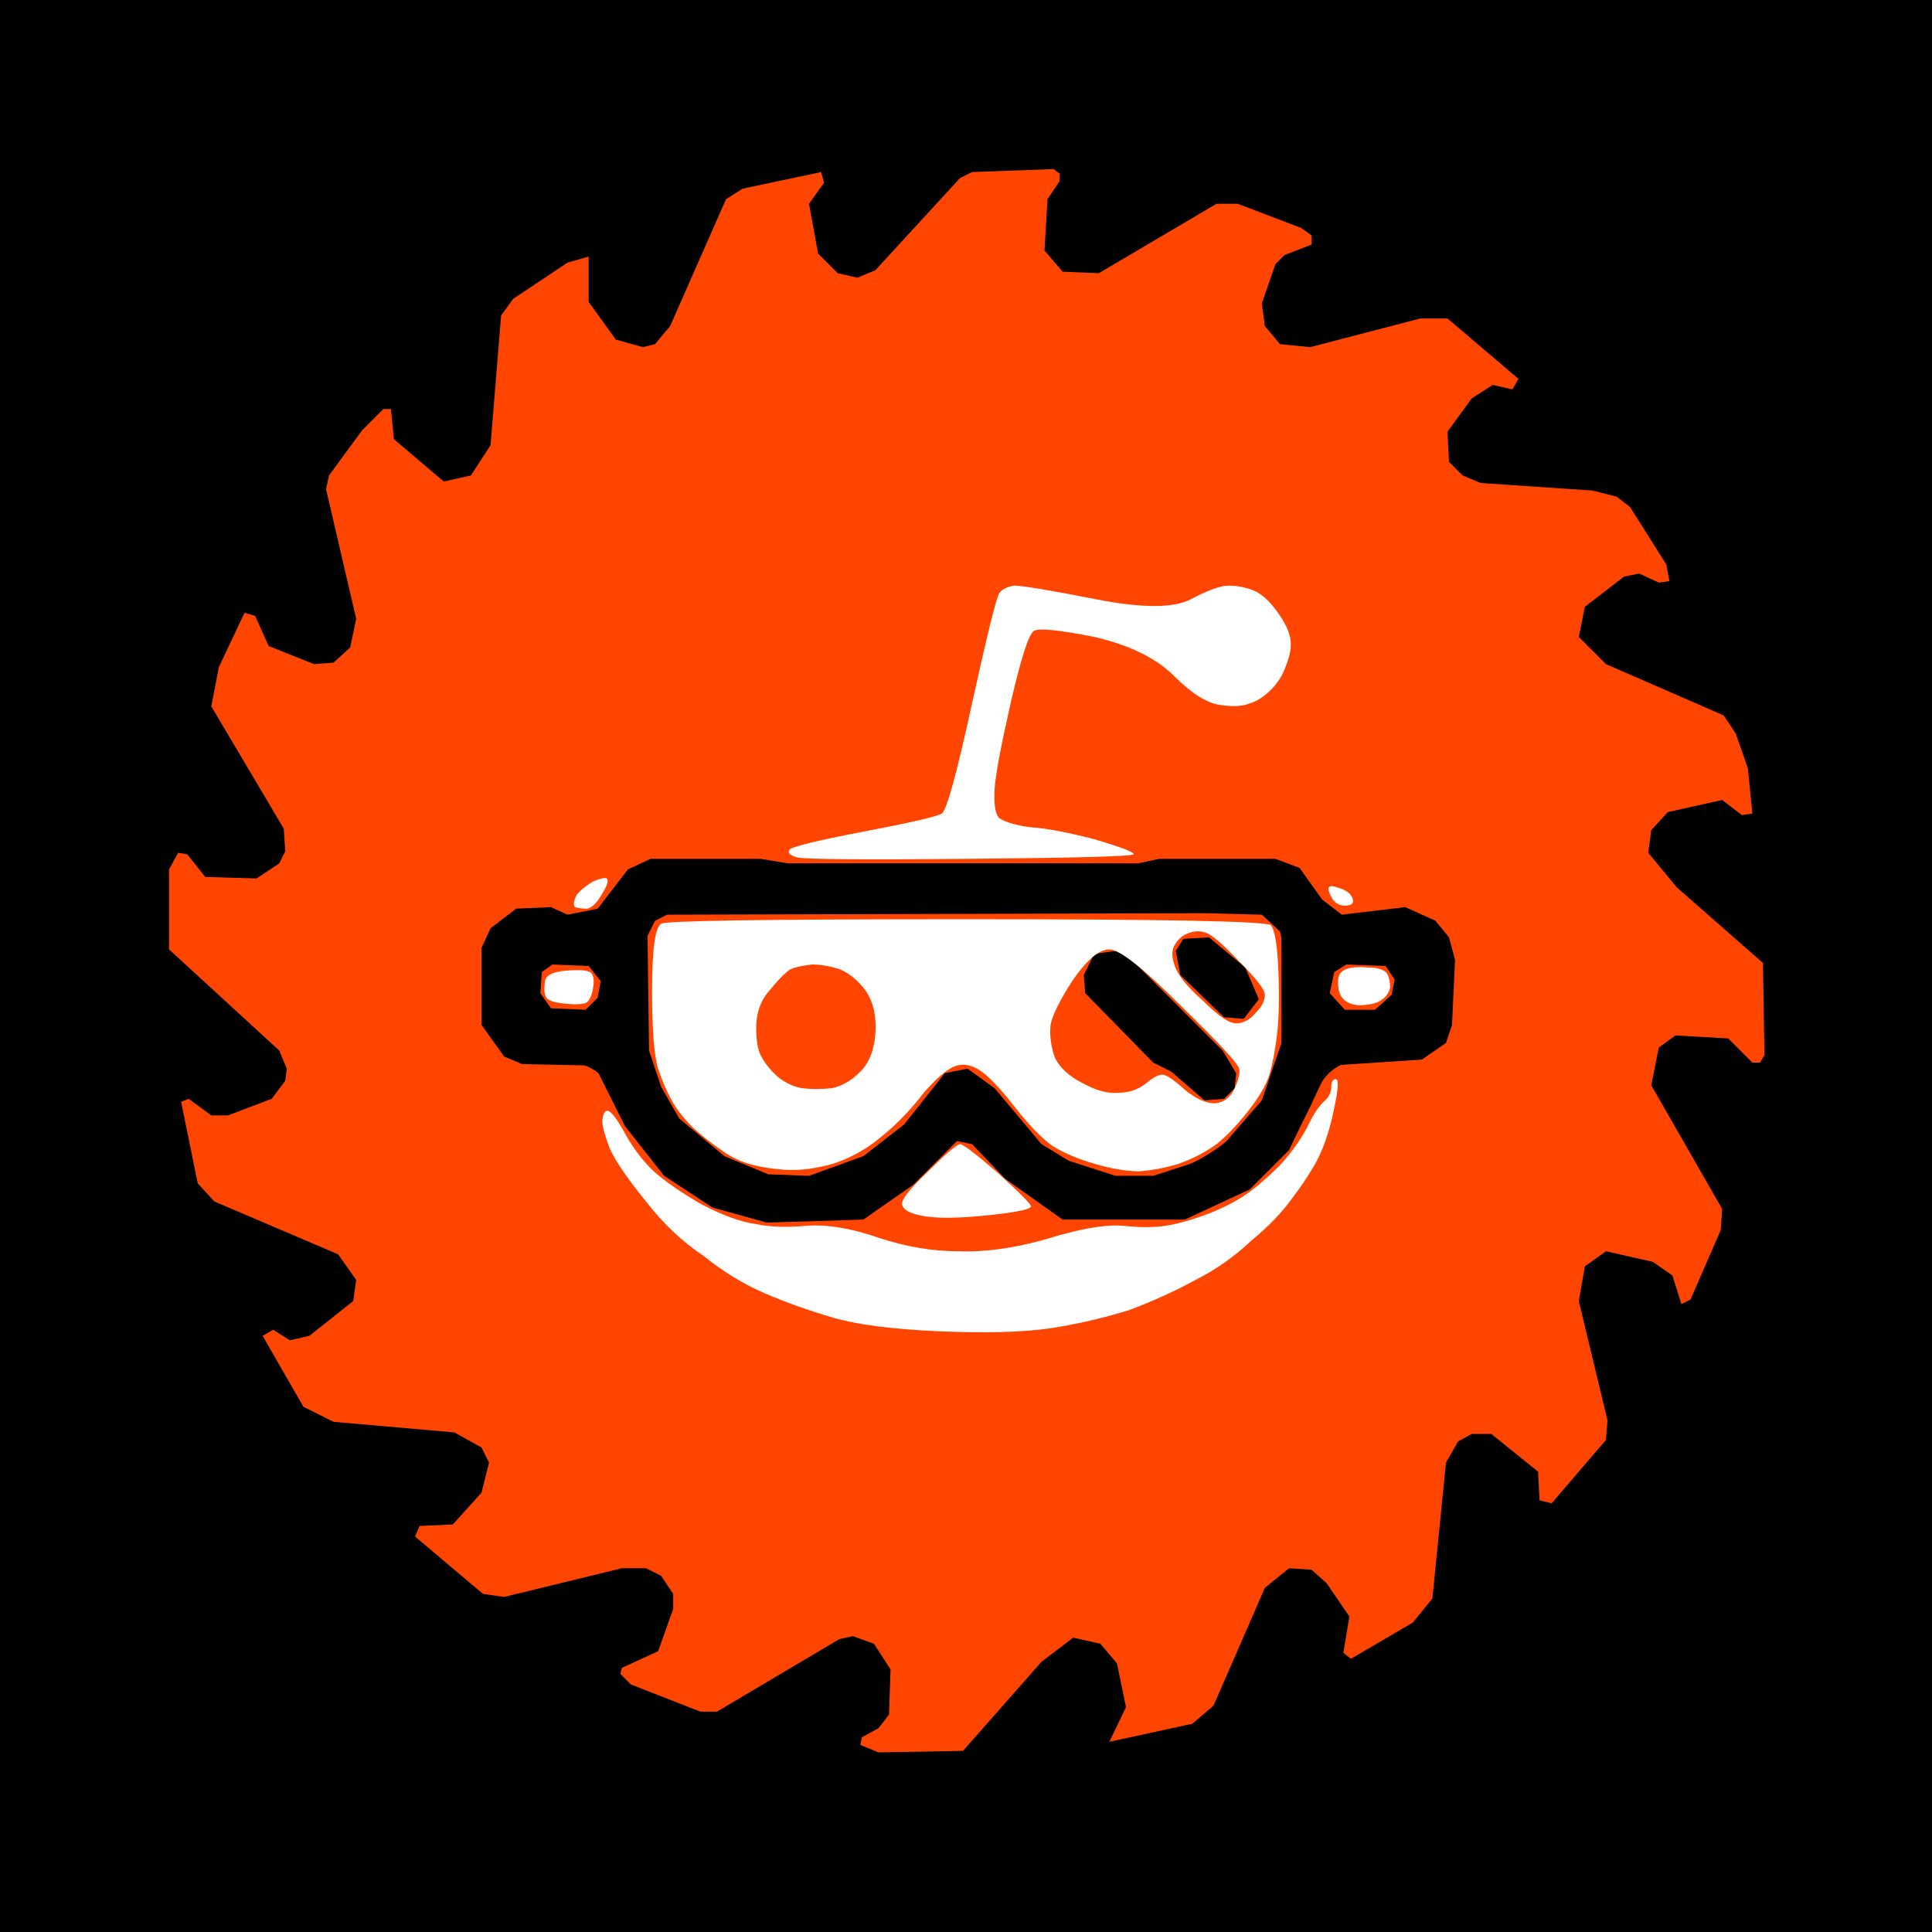
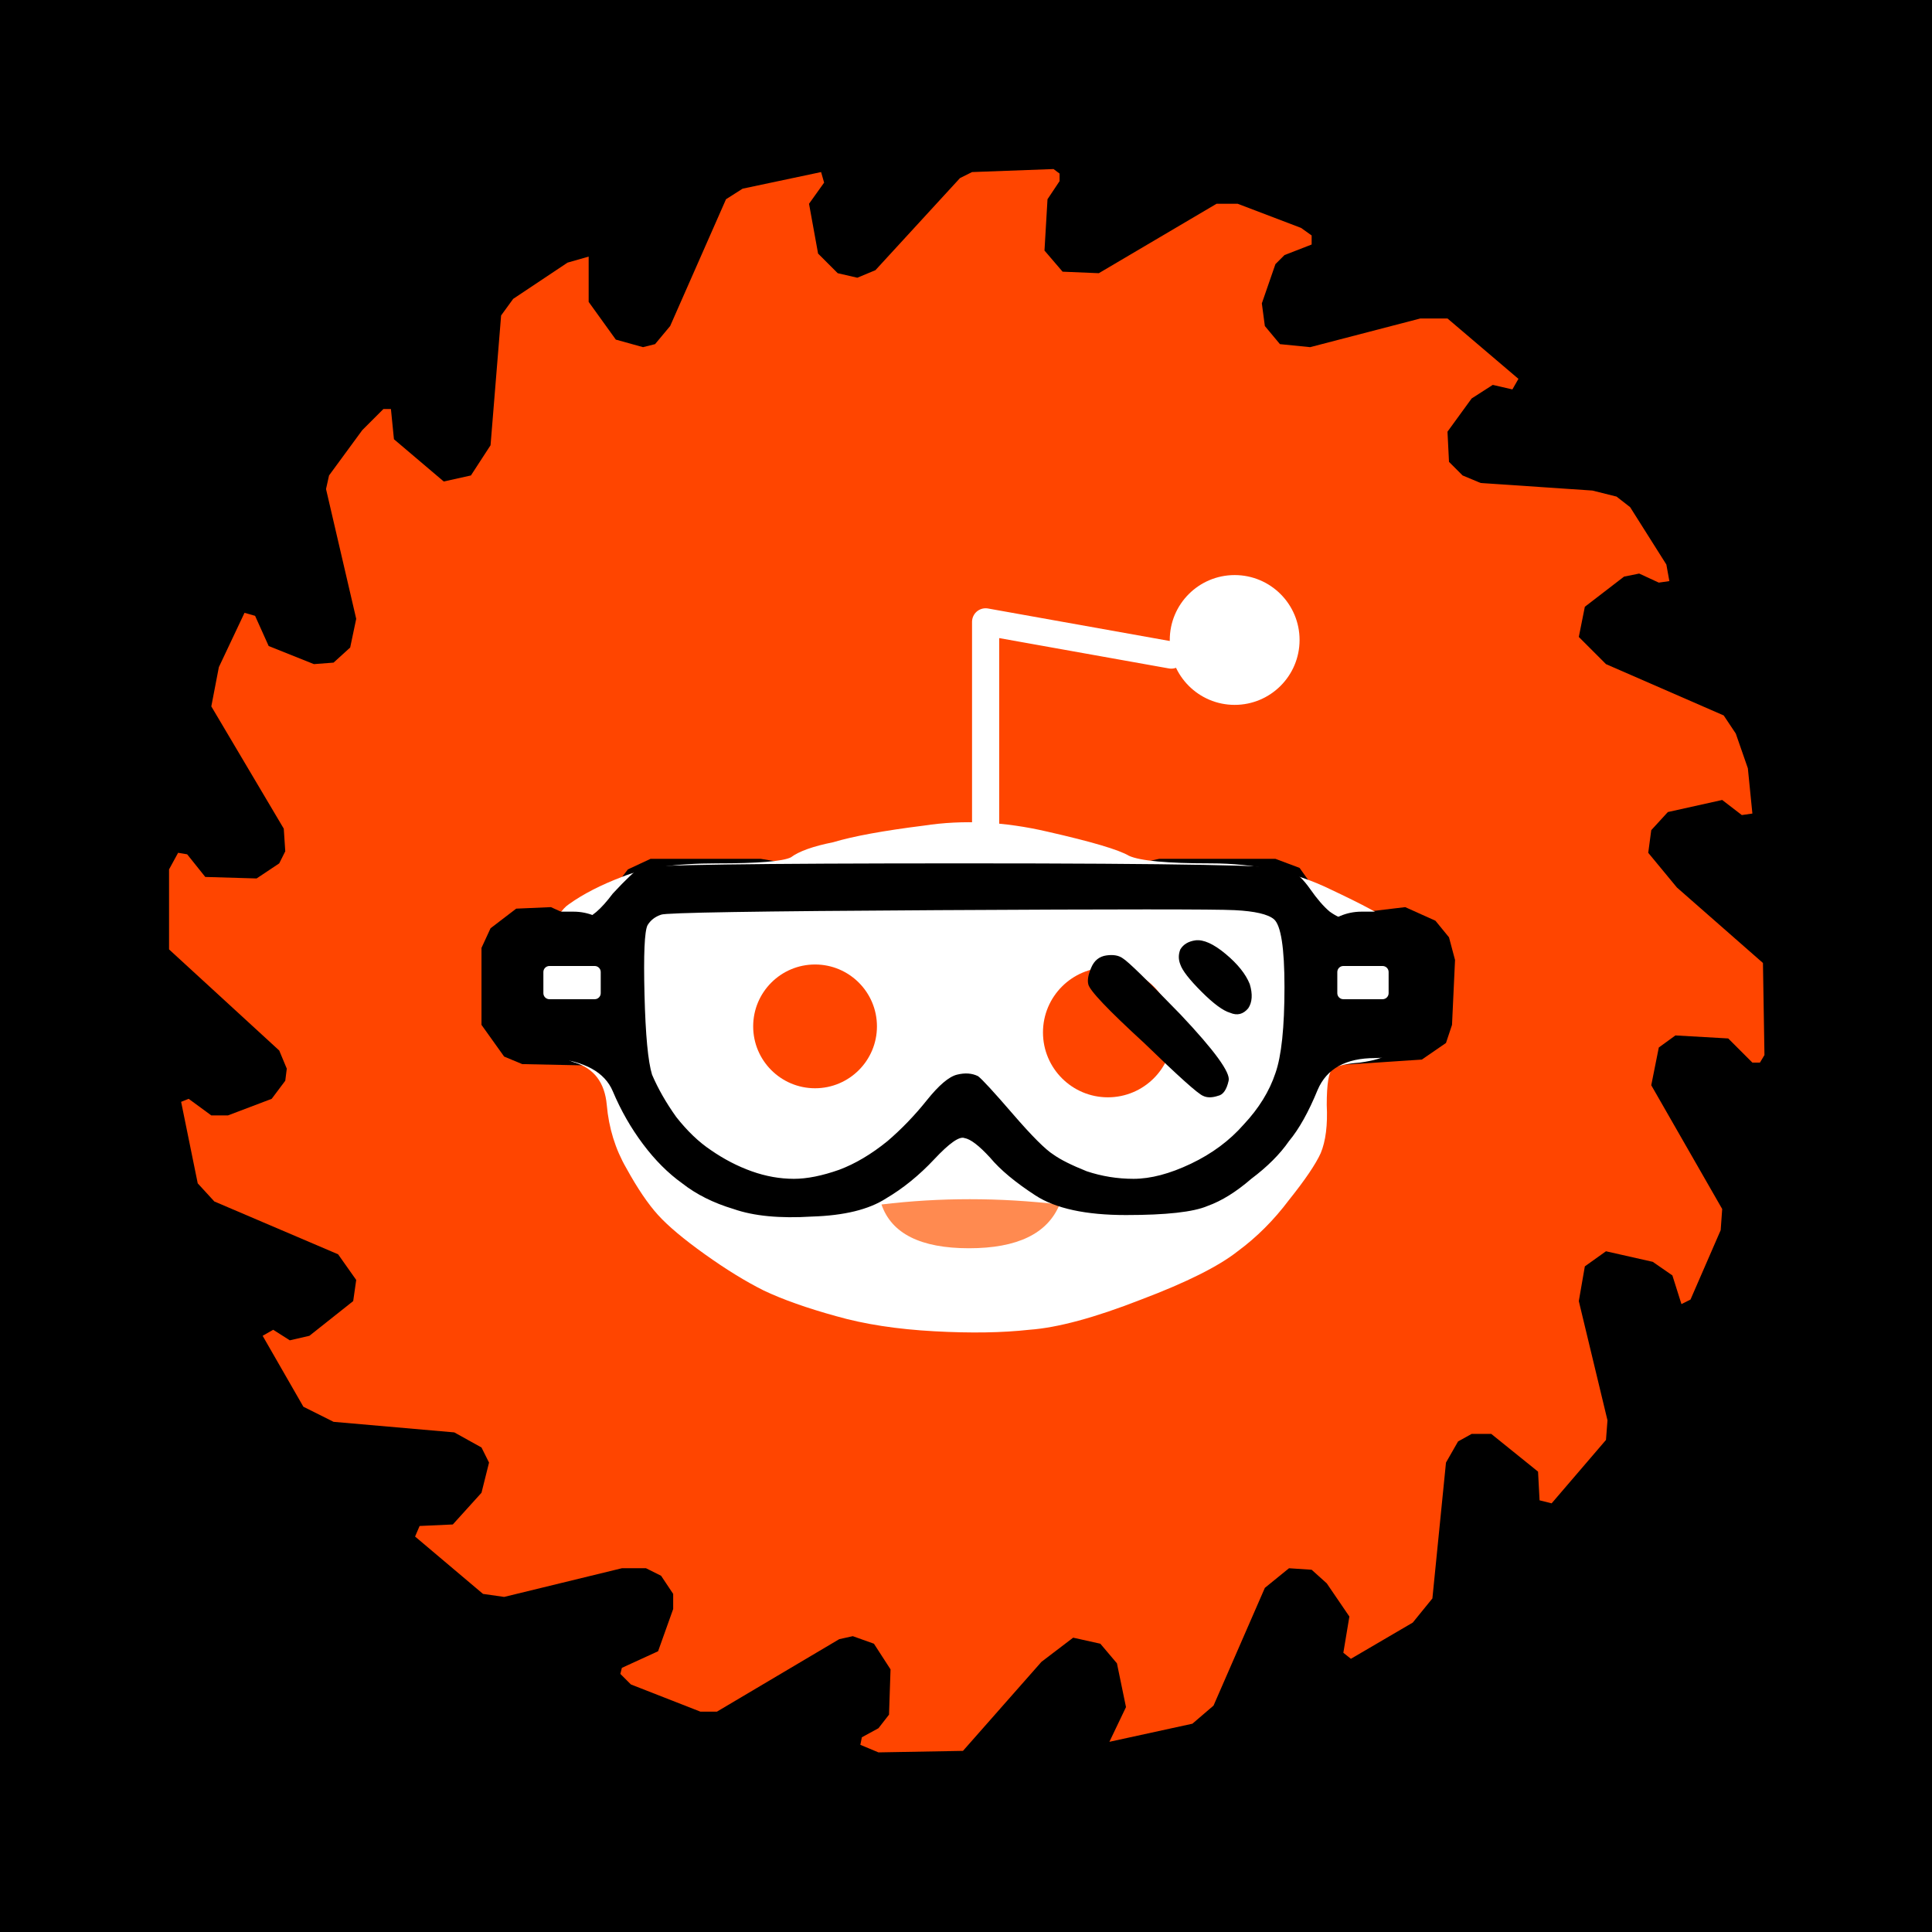
<svg xmlns="http://www.w3.org/2000/svg" viewBox="0 0 128 128">
  <rect width="128" height="128" fill="#000" />
  <path fill="#ff4500" d="M88.4 64.4 88.1 65.8 89.1 66.9 91.1 66.9 92.2 65.9 92.4 64.9 91.8 64.0 89.2 63.9ZM35.9 64.4 35.8 65.8 36.5 66.8 38.8 66.9 39.6 66.1 39.8 65.0 39.0 64.0 36.6 63.9ZM84.9 61.8 83.6 60.6 79.8 60.5 44.2 60.6 43.4 61.0 42.9 62.0 43.0 69.6 43.8 72.0 45.0 74.1 48.0 76.6 50.9 77.8 53.6 77.9 57.2 76.6 59.9 74.5 62.6 71.1 64.1 70.8 65.9 72.1 69.0 75.8 70.8 76.9 73.9 77.9 76.4 77.9 79.2 77.0 81.0 75.9 83.6 72.9 84.9 69.1ZM72.5 63.2 73.9 63.0 74.8 63.4 81.0 69.6 81.9 71.1 81.8 72.1 81.1 72.8 79.8 72.9 77.6 71.0 76.4 70.4 71.9 65.8 71.8 64.6ZM78.4 62.2 80.1 62.1 82.5 64.1 83.4 66.2 82.4 67.5 81.1 67.4 78.2 64.6 77.9 63.0ZM69.8 11.2 64.4 11.4 63.6 11.8 58.0 17.9 56.8 18.4 55.5 18.1 54.2 16.8 53.6 13.5 54.6 12.1 54.4 11.4 49.2 12.5 48.1 13.2 44.4 21.6 43.4 22.8 42.6 23.0 40.8 22.5 39.0 20.0 39.0 17.0 37.6 17.4 34.0 19.8 33.2 20.9 32.5 29.5 31.2 31.5 29.4 31.9 26.1 29.1 25.9 27.1 25.4 27.1 24.0 28.5 21.8 31.5 21.6 32.4 23.6 41.0 23.2 42.9 22.1 43.9 20.8 44.0 17.8 42.8 16.9 40.8 16.2 40.6 14.5 44.2 14.0 46.8 18.8 54.9 18.9 56.4 18.5 57.2 17.0 58.2 13.6 58.1 12.4 56.6 11.8 56.5 11.2 57.6 11.2 62.9 18.5 69.6 19.0 70.8 18.9 71.6 18.0 72.8 15.1 73.9 14.0 73.9 12.5 72.8 12.0 73.0 13.1 78.4 14.2 79.6 22.4 83.1 23.6 84.8 23.4 86.2 20.5 88.5 19.2 88.8 18.1 88.1 17.4 88.5 20.1 93.2 22.1 94.2 30.1 94.9 31.9 95.9 32.4 96.9 31.9 98.9 30.0 101.0 27.8 101.1 27.5 101.8 32.0 105.6 33.4 105.8 41.2 103.9 42.8 103.9 43.8 104.4 44.6 105.6 44.6 106.6 43.6 109.4 41.2 110.5 41.1 110.9 41.8 111.6 46.4 113.4 47.5 113.4 55.6 108.6 56.5 108.4 57.9 108.9 59.0 110.6 58.9 113.6 58.2 114.5 57.1 115.1 57.0 115.6 58.2 116.1 63.8 116.0 69.0 110.1 71.1 108.5 72.9 108.9 74.0 110.2 74.6 113.1 73.5 115.4 79.0 114.2 80.4 113.0 83.8 105.2 85.4 103.9 86.9 104.0 87.9 104.9 89.4 107.1 89.0 109.5 89.5 109.9 93.6 107.5 94.9 105.9 95.8 96.9 96.6 95.5 97.5 95.0 98.8 95.0 101.9 97.5 102.0 99.4 102.8 99.6 106.4 95.4 106.5 94.1 104.6 86.2 105.0 83.9 106.4 82.9 109.5 83.6 110.8 84.5 111.4 86.4 112.0 86.1 114.0 81.5 114.1 80.1 109.4 71.9 109.9 69.4 111.0 68.6 114.5 68.8 116.1 70.4 116.6 70.4 116.9 69.9 116.8 63.8 111.1 58.8 109.2 56.5 109.4 55.0 110.5 53.8 114.1 53.0 115.4 54.0 116.1 53.9 115.8 50.9 115.0 48.6 114.2 47.4 106.4 44.0 104.6 42.2 105.0 40.2 107.6 38.2 108.6 38.0 109.9 38.6 110.6 38.5 110.4 37.4 108.0 33.6 107.1 32.9 105.5 32.5 98.1 32.0 96.9 31.5 96.0 30.6 95.9 28.6 97.5 26.4 98.9 25.5 100.2 25.8 100.6 25.1 95.9 21.1 94.1 21.1 86.8 23.0 84.8 22.8 83.8 21.6 83.6 20.1 84.5 17.5 85.1 16.9 86.9 16.2 86.9 15.6 86.2 15.1 82.0 13.5 80.6 13.5 72.8 18.1 70.4 18.0 69.2 16.6 69.4 13.2 70.2 12.0 70.2 11.5ZM31.9 62.8 32.5 61.5 34.2 60.2 36.5 60.1 37.6 60.6 39.6 60.2 41.6 57.6 43.1 56.9 50.4 56.9 52.2 57.2 75.4 57.2 76.8 56.9 84.5 56.9 86.1 57.5 87.6 59.6 88.9 60.6 93.1 60.1 95.1 61.0 96.0 62.1 96.4 63.6 96.2 67.9 95.8 69.1 94.2 70.2 88.1 70.6 85.4 76.2 82.8 78.8 78.5 80.8 70.4 80.8 66.6 78.1 64.4 75.8 63.4 75.6 60.5 78.5 57.2 80.8 50.8 81.0 47.2 80.0 44.0 77.9 41.4 74.6 39.4 70.6 34.6 70.5 33.4 70.0 31.9 67.9Z" />
-   <path fill="#fff" fill-rule="evenodd" d="M61.4 77.7Q59.5 79.5 59.8 79.9Q60.0 80.4 61.4 80.6Q62.8 80.8 65.6 80.5Q68.4 80.2 68.3 79.9Q68.2 79.6 66.1 77.7Q63.9 75.8 63.6 75.8Q63.2 75.9 61.4 77.7ZM88.4 73.4Q88.8 71.5 88.5 71.5Q88.2 71.5 88.2 72.0Q88.2 72.5 87.8 72.9Q87.2 73.4 86.6 74.7Q85.9 76.0 84.8 77.2Q83.6 78.4 82.6 79.1Q81.6 79.8 80.1 80.4Q78.5 81.0 77.3 81.2Q76.1 81.4 74.3 81.2Q72.5 81.1 69.3 82.1Q66.1 83.0 63.5 82.9Q60.9 82.9 58.2 82.0Q55.6 81.1 53.6 81.2Q51.5 81.4 50.1 81.1Q48.6 80.9 46.5 79.8Q44.4 78.6 43.2 77.5Q42.1 76.4 41.3 74.9Q40.5 73.5 40.2 73.6Q40.0 73.6 39.9 74.2Q39.9 74.8 40.4 76.1Q41.0 77.4 42.8 79.6Q44.5 81.8 46.6 83.2Q48.6 84.8 50.7 85.7Q52.8 86.6 55.2 87.3Q57.6 88.0 62.2 88.2Q66.9 88.4 69.6 88.0Q72.2 87.6 74.8 86.8Q77.2 85.9 79.2 84.8Q81.2 83.8 82.9 82.2Q84.6 80.8 85.6 79.4Q86.6 78.1 87.3 76.8Q88.0 75.4 88.4 73.4ZM37.6 64.3Q36.1 64.4 36.1 65.1Q36.0 65.8 36.2 66.1Q36.4 66.4 37.5 66.5Q38.6 66.6 38.9 66.4Q39.2 66.1 39.3 65.4Q39.4 64.8 39.2 64.5Q39.0 64.2 37.6 64.3ZM89.0 64.3Q88.5 64.6 88.7 65.6Q88.9 66.5 90.0 66.6Q91.1 66.6 91.6 66.2Q92.0 65.9 92.1 65.4Q92.1 64.9 91.9 64.5Q91.6 64.1 90.6 64.1Q89.5 64.0 89.0 64.3ZM43.8 61.2Q43.2 61.6 43.2 65.6Q43.2 69.5 43.6 70.8Q44.0 72.0 44.5 72.9Q45.0 73.8 45.9 74.7Q46.9 75.6 47.8 76.2Q48.6 76.8 49.6 77.1Q50.6 77.4 52.0 77.5Q53.4 77.6 55.2 77.1Q57.0 76.5 58.4 75.3Q59.9 74.1 61.2 72.4Q62.6 70.8 63.4 70.6Q64.1 70.4 64.9 70.9Q65.8 71.5 67.2 73.3Q68.6 75.1 69.7 75.9Q70.8 76.6 72.5 77.1Q74.2 77.6 75.5 77.6Q76.8 77.5 78.1 77.1Q79.5 76.6 80.6 75.8Q81.6 75.0 82.7 73.6Q83.8 72.2 84.1 71.2Q84.4 70.2 84.6 68.6Q84.8 67.0 84.7 64.4Q84.6 61.8 84.2 61.3Q83.8 60.9 64.0 60.9Q44.2 60.9 43.8 61.2ZM52.4 64.2Q52.9 64.0 53.8 63.9Q54.6 63.9 55.6 64.2Q56.6 64.6 57.4 65.7Q58.1 66.8 58.0 68.4Q57.9 70.1 57.0 71.0Q56.1 71.9 55.1 72.1Q54.0 72.2 53.2 72.1Q52.4 72.0 51.6 71.4Q50.9 70.8 50.5 70.1Q50.1 69.5 50.1 68.1Q50.1 66.6 51.0 65.6Q51.9 64.5 52.4 64.2ZM71.1 64.9Q72.5 62.9 73.5 62.9Q74.5 62.9 78.2 66.6Q81.9 70.2 82.1 70.8Q82.2 71.2 81.8 72.1Q81.4 73.0 80.5 73.1Q79.6 73.1 78.5 72.2Q77.4 71.2 77.0 71.2Q76.6 71.2 75.9 71.8Q75.1 72.4 74.1 72.4Q73.1 72.5 71.8 71.8Q70.4 71.1 69.9 70.1Q69.5 69.0 69.6 67.9Q69.8 66.9 71.1 64.9ZM77.9 62.5Q78.2 62.0 78.8 61.8Q79.4 61.6 79.9 61.8Q80.5 62.0 82.1 63.7Q83.8 65.4 83.8 65.9Q83.8 66.5 83.2 67.1Q82.6 67.8 81.9 67.8Q81.2 67.8 79.7 66.3Q78.1 64.9 77.8 63.9Q77.5 63.0 77.9 62.5ZM88.6 58.8Q87.8 58.5 88.1 59.2Q88.4 60.0 89.1 60.0Q89.8 60.0 89.6 59.5Q89.4 59.0 88.6 58.8ZM39.9 59.2Q40.4 58.4 40.2 58.2Q40.0 58.1 39.3 58.4Q38.6 58.8 38.2 59.3Q37.9 59.9 38.1 60.1Q38.4 60.2 38.9 60.2Q39.4 60.1 39.9 59.2ZM85.5 42.4Q85.4 41.6 84.6 40.5Q83.8 39.4 83.0 39.1Q82.2 38.8 81.4 38.8Q80.6 38.8 78.9 39.7Q77.2 40.6 72.6 39.7Q68.0 38.8 67.2 38.8Q66.5 38.9 66.2 39.3Q65.9 39.8 64.4 46.6Q62.9 53.5 62.4 53.9Q61.9 54.2 57.2 55.1Q52.5 56.0 52.3 56.3Q52.1 56.6 52.8 56.8Q53.5 57.0 64.2 56.9Q75.0 56.8 75.1 56.6Q75.2 56.4 72.5 55.6Q69.8 54.9 68.2 54.8Q66.8 54.6 66.2 54.2Q65.8 53.8 65.9 52.2Q66.0 50.8 67.0 46.4Q68.0 42.1 68.5 41.8Q69.0 41.5 72.5 42.2Q76.0 43.0 77.8 44.8Q79.5 46.5 80.8 46.7Q82.1 46.9 82.8 46.6Q83.5 46.4 84.2 45.7Q84.9 45.0 85.2 44.1Q85.6 43.1 85.5 42.4Z" />
+   <g fill="#fff">
+     <path d="M37.7 59.9Q36.2 60.9 36.2 65.4Q36.2 69.9 38.1 70.4Q40.0 71.0 40.2 73.2Q40.4 75.5 41.5 77.4Q42.6 79.4 43.6 80.5Q44.6 81.6 46.7 83.1Q48.8 84.6 50.6 85.5Q52.5 86.4 55.4 87.2Q58.2 88.0 61.9 88.2Q65.5 88.4 68.2 88.1Q71.0 87.9 75.6 86.1Q80.1 84.4 82.0 82.9Q83.9 81.5 85.4 79.5Q87.0 77.5 87.5 76.4Q88.0 75.2 87.9 73.2Q87.9 71.1 88.3 70.8Q88.8 70.5 90.1 70.4Q91.5 70.2 91.8 69.9Q92.0 69.5 92.0 65.4Q92.0 61.2 91.8 60.9Q91.5 60.5 88.1 58.9Q84.6 57.2 80.2 57.2Q75.9 57.2 74.8 56.7Q73.8 56.1 69.4 55.1Q65.1 54.1 61.2 54.7Q57.2 55.2 55.2 55.8Q53.2 56.2 52.4 56.8Q51.6 57.2 47.5 57.2Q43.4 57.2 41.2 58.1Q39.1 58.9 37.7 59.9Z" />
+     <circle cx="81.8" cy="42.4" r="4.3" />
+   </g>
+   <path d="M65.3 57V41.2L77.6 43.4" fill="none" stroke="#fff" stroke-width="1.8" stroke-linecap="round" stroke-linejoin="round" />
+   <g fill="#ff4500">
+     <circle cx="54" cy="68" r="4.1" />
+     <circle cx="73.4" cy="68.4" r="4.3" />
+   </g>
+   <path fill="#ff8a50" d="M58.4 79.8Q64.2 79.1 70.2 79.8Q69 82.7 64.2 82.7Q59.4 82.7 58.4 79.8Z" />
  <path fill="#000" fill-rule="evenodd" d="M73.3 63.3Q72.6 63.4 72.3 64.1Q72.0 64.8 72.1 65.2Q72.2 65.8 75.8 69.1Q79.2 72.4 79.7 72.6Q80.1 72.8 80.7 72.6Q81.2 72.5 81.4 71.6Q81.6 70.8 78.2 67.2Q74.9 63.8 74.4 63.5Q74.0 63.2 73.3 63.3ZM79.2 62.3Q78.5 62.4 78.2 62.9Q78.0 63.4 78.2 63.9Q78.4 64.5 79.6 65.7Q80.8 66.9 81.5 67.1Q82.2 67.4 82.7 66.8Q83.1 66.2 82.8 65.2Q82.4 64.2 81.2 63.2Q80.0 62.2 79.2 62.3ZM32.6 62.1Q32.1 62.9 32.1 65.2Q32.1 67.6 32.8 68.7Q33.5 69.8 36.6 70.1Q39.8 70.4 40.6 72.3Q41.4 74.2 42.6 75.8Q43.8 77.4 45.2 78.4Q46.6 79.5 48.6 80.1Q50.6 80.8 53.8 80.6Q57.0 80.5 58.7 79.4Q60.4 78.4 61.9 76.8Q63.4 75.2 63.9 75.4Q64.5 75.5 65.6 76.7Q66.6 77.9 68.6 79.2Q70.6 80.5 74.6 80.5Q78.6 80.5 80.0 79.9Q81.4 79.4 82.9 78.1Q84.5 76.9 85.4 75.6Q86.4 74.4 87.3 72.2Q88.2 70.1 91.1 70.1Q93.9 70.0 94.4 69.8Q95.0 69.5 95.4 68.8Q95.9 68.0 95.9 65.4Q95.9 62.9 95.6 62.2Q95.2 61.5 94.6 61.1Q94.0 60.8 92.9 60.6Q91.9 60.4 90.9 60.7Q89.9 61.0 89.3 60.9Q88.8 60.9 88.1 60.4Q87.5 59.9 86.8 58.9Q86.1 57.9 85.4 57.6Q84.8 57.2 63.9 57.2Q43.0 57.2 42.4 57.5Q41.9 57.8 40.6 59.2Q39.4 60.8 38.6 60.9Q37.8 61.0 37.1 60.8Q36.5 60.5 35.4 60.6Q34.4 60.6 33.8 60.9Q33.1 61.2 32.6 62.1ZM87.9 65.2Q88.0 64.4 88.5 64.0Q89.0 63.6 90.3 63.6Q91.6 63.6 92.1 64.1Q92.6 64.6 92.6 65.4Q92.5 66.1 91.9 66.6Q91.2 67.1 90.1 67.1Q88.9 67.1 88.4 66.6Q87.9 66.0 87.9 65.2ZM35.6 64.9Q35.8 64.0 36.1 63.8Q36.4 63.6 37.9 63.8Q39.4 63.9 39.7 64.3Q40.0 64.8 39.9 65.6Q39.8 66.5 38.9 66.9Q38.1 67.2 37.1 67.1Q36.1 66.9 35.8 66.3Q35.5 65.8 35.6 64.9ZM84.4 60.9Q85.1 61.5 85.1 65.4Q85.1 69.4 84.5 71.1Q83.9 72.9 82.4 74.5Q81.0 76.1 78.9 77.1Q76.8 78.1 75.1 78.1Q73.5 78.1 72.0 77.6Q70.5 77.0 69.8 76.5Q69.0 76.0 67.1 73.8Q65.2 71.6 64.8 71.3Q64.2 71.0 63.4 71.2Q62.6 71.4 61.4 72.9Q60.2 74.4 58.8 75.6Q57.2 76.9 55.6 77.5Q53.9 78.1 52.6 78.1Q51.2 78.1 49.8 77.6Q48.4 77.1 47.1 76.2Q45.9 75.4 44.8 74.0Q43.8 72.6 43.2 71.2Q42.8 69.9 42.7 65.9Q42.6 61.9 42.9 61.3Q43.2 60.8 43.8 60.6Q44.2 60.4 62.1 60.3Q79.9 60.2 81.8 60.3Q83.8 60.4 84.4 60.9Z" />
+   <rect x="32" y="60.4" width="9.6" height="9.2" rx="3.6" fill="#000" />
+   <rect x="86.6" y="60.4" width="9.2" height="9.2" rx="3.6" fill="#000" />
+   <g fill="#fff">
+     <rect x="36" y="64" width="3.8" height="2.2" rx=".4" />
+     <rect x="88.6" y="64" width="3.4" height="2.2" rx=".4" />
+   </g>
</svg>
